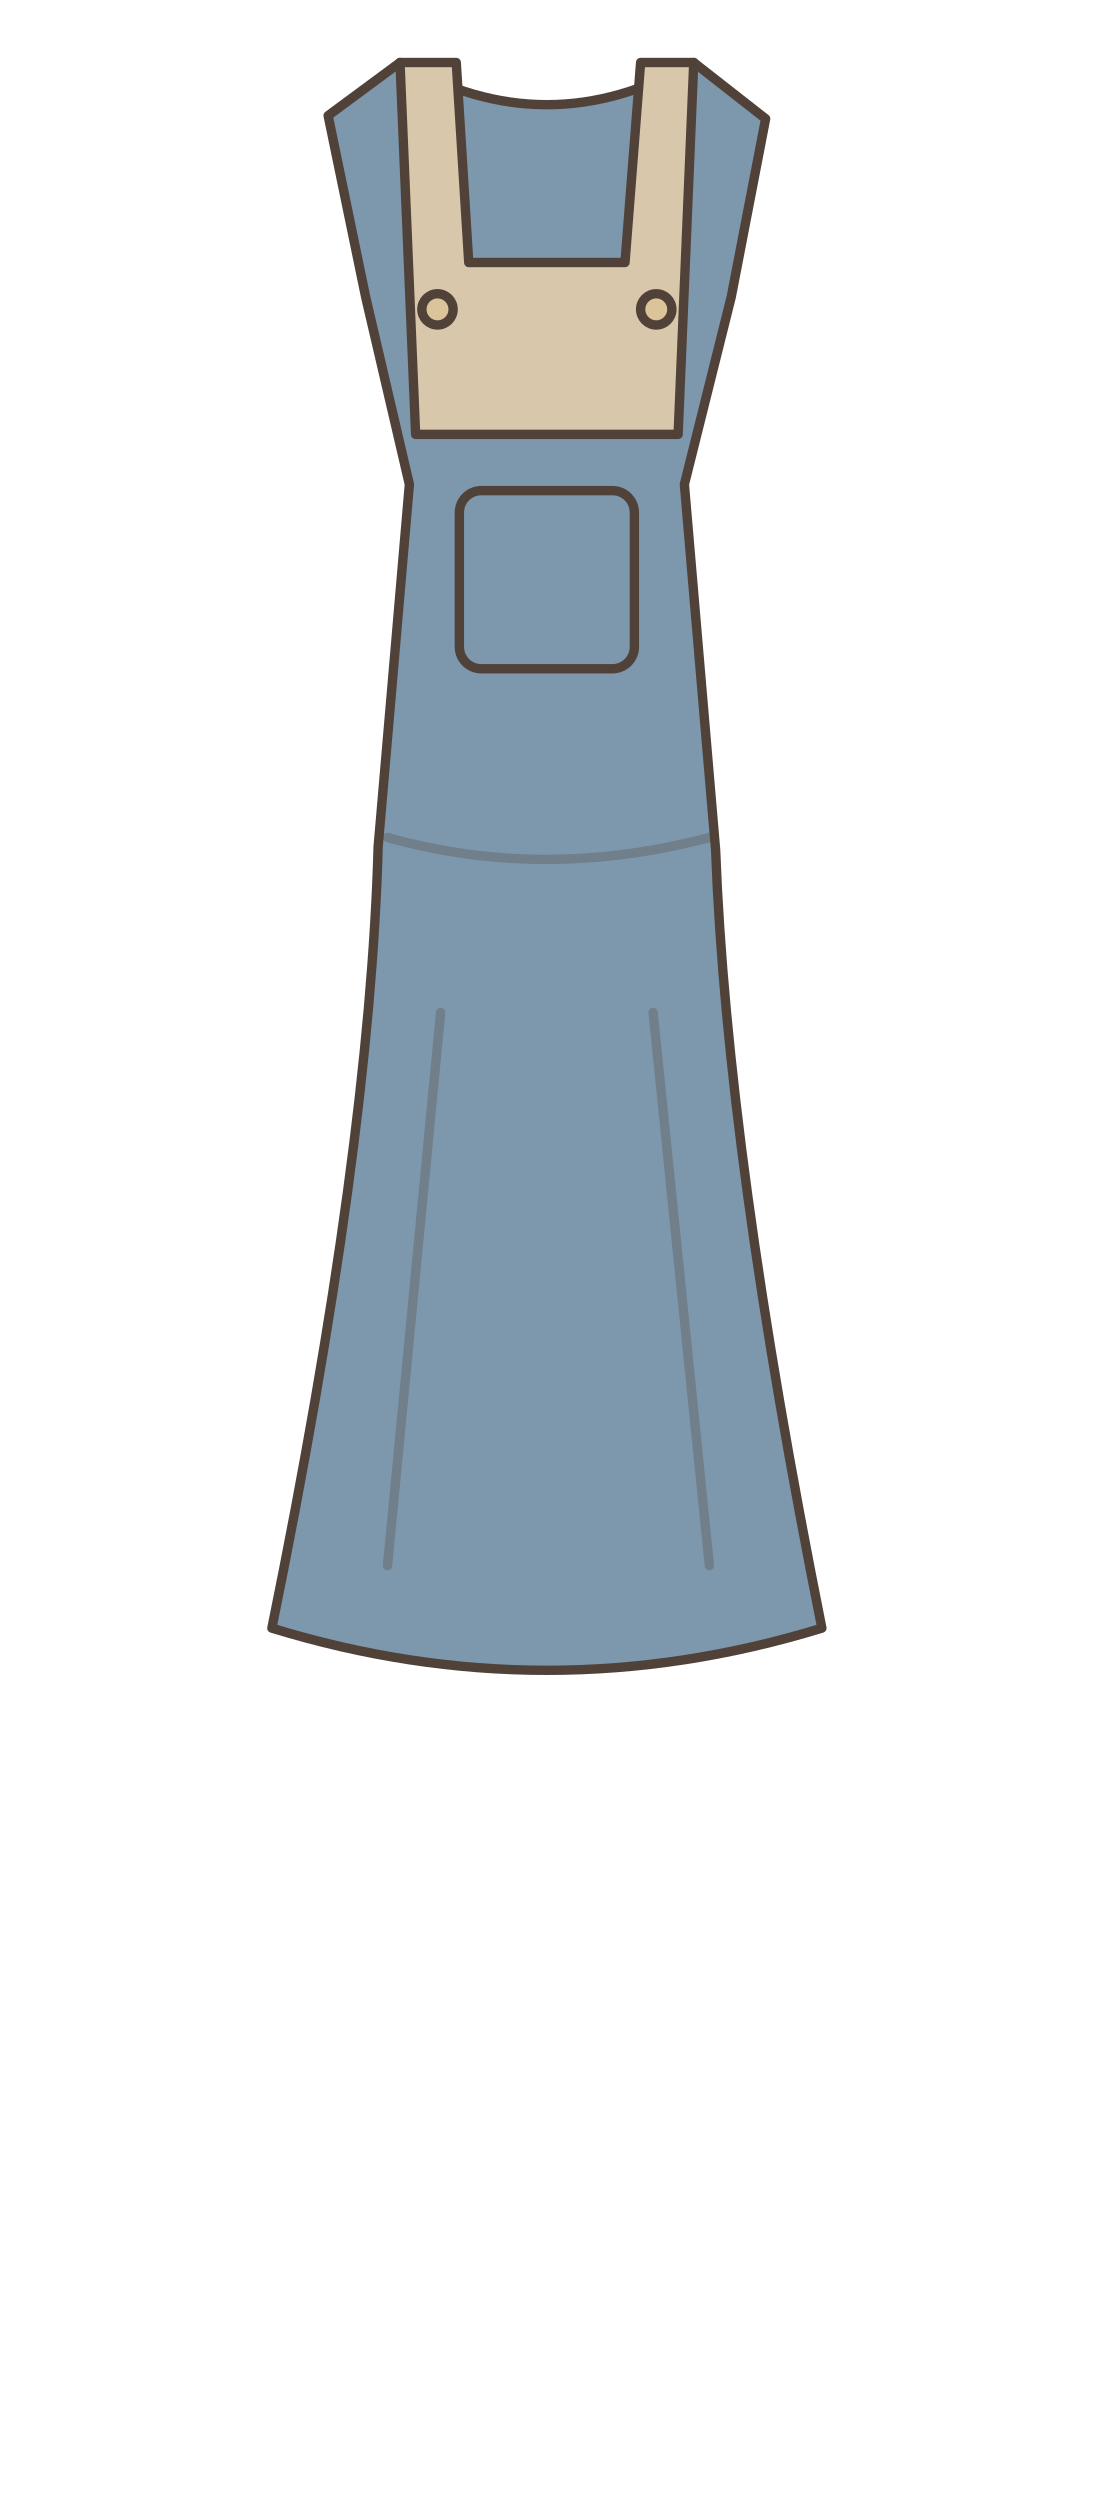
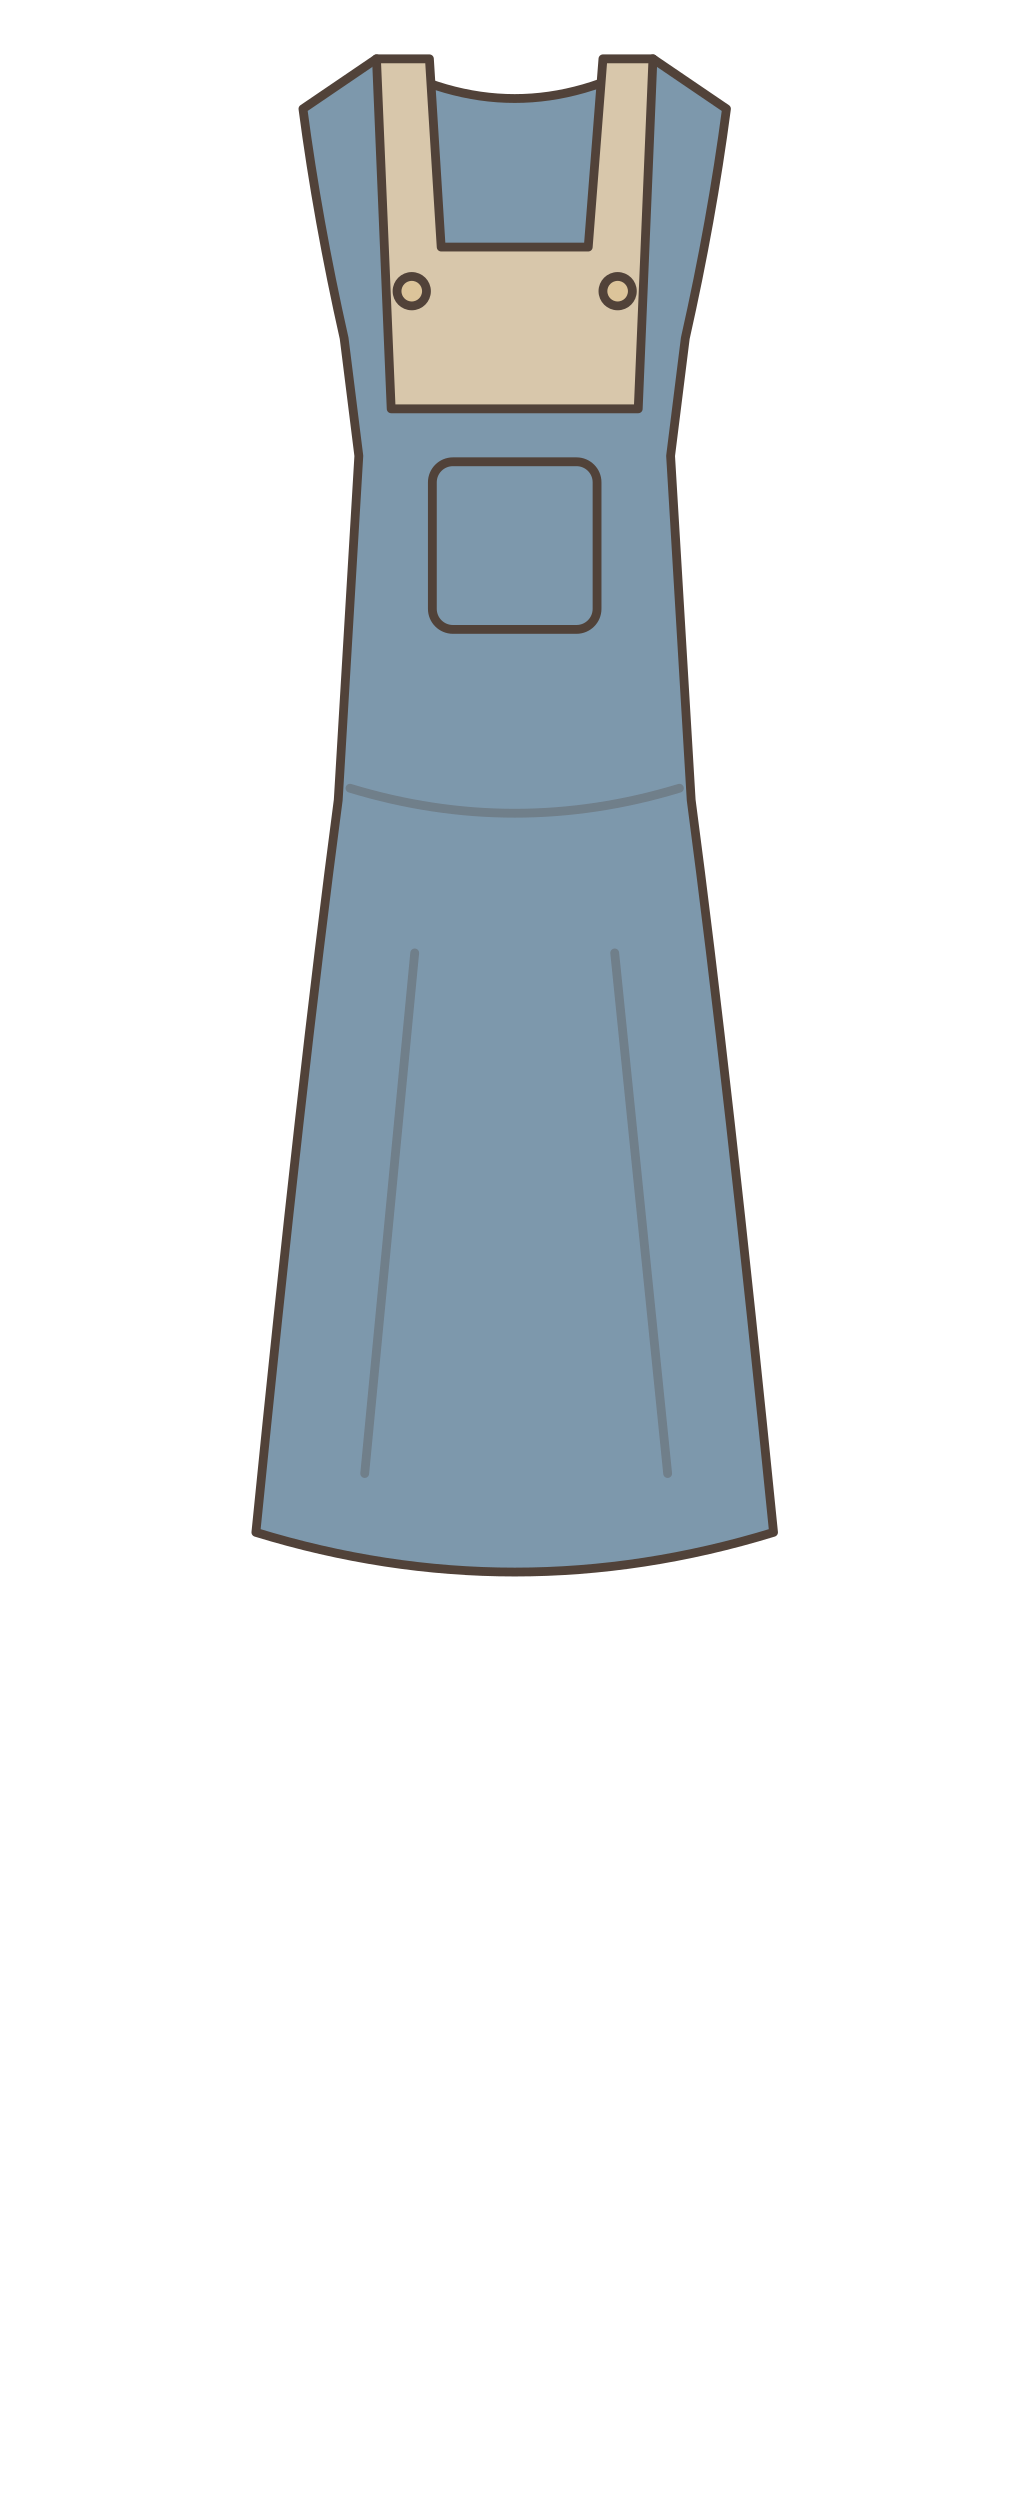
- <svg xmlns="http://www.w3.org/2000/svg" width="350" height="800" viewBox="185 330 350 800" fill="none">
+ <svg xmlns="http://www.w3.org/2000/svg" width="350" height="850" viewBox="185 330 350 850" fill="none">
  <g stroke="#514239" stroke-width="3" stroke-linecap="round" stroke-linejoin="round">
-     <path d="M313 350 L290 367 L302 425 L316 485 L306 601 Q303.4 697 272 851 Q360 878 448 851 Q417.6 699 414 602 L404 485 L419 425 L430 368 L407 350 Q360 377 313 350Z" fill="#7d98ac" />
-     <path d="M309 598 Q359 612 412 598 M326 654 L309 831 M394 654 L412 831" stroke="#514239" opacity="0.3" />
+     <path d="M313 350 L288 367 Q293 405 302 445 L307 485 L300 602 Q287.4 697 272 851 Q360 878 448 851 Q432.6 697 420 602 L413 485 L418 445 Q427 405 432 367 L407 350 Q360 377 313 350Z" fill="#7d98ac" />
+     <path d="M304 598 Q360 615 416 598 M326 654 L309 831 M394 654 L412 831" stroke="#514239" opacity="0.3" />
    <path d="M313 350 L331 350 L335 414 L385 414 L390 350 L407 350 L402 469 L318 469Z" fill="#d8c7ab" />
    <rect x="332" y="487" width="56" height="57" rx="7" fill="#7d98ac" />
    <circle cx="325" cy="429" r="5" fill="#dcc49a" />
    <circle cx="395" cy="429" r="5" fill="#dcc49a" />
  </g>
</svg>
